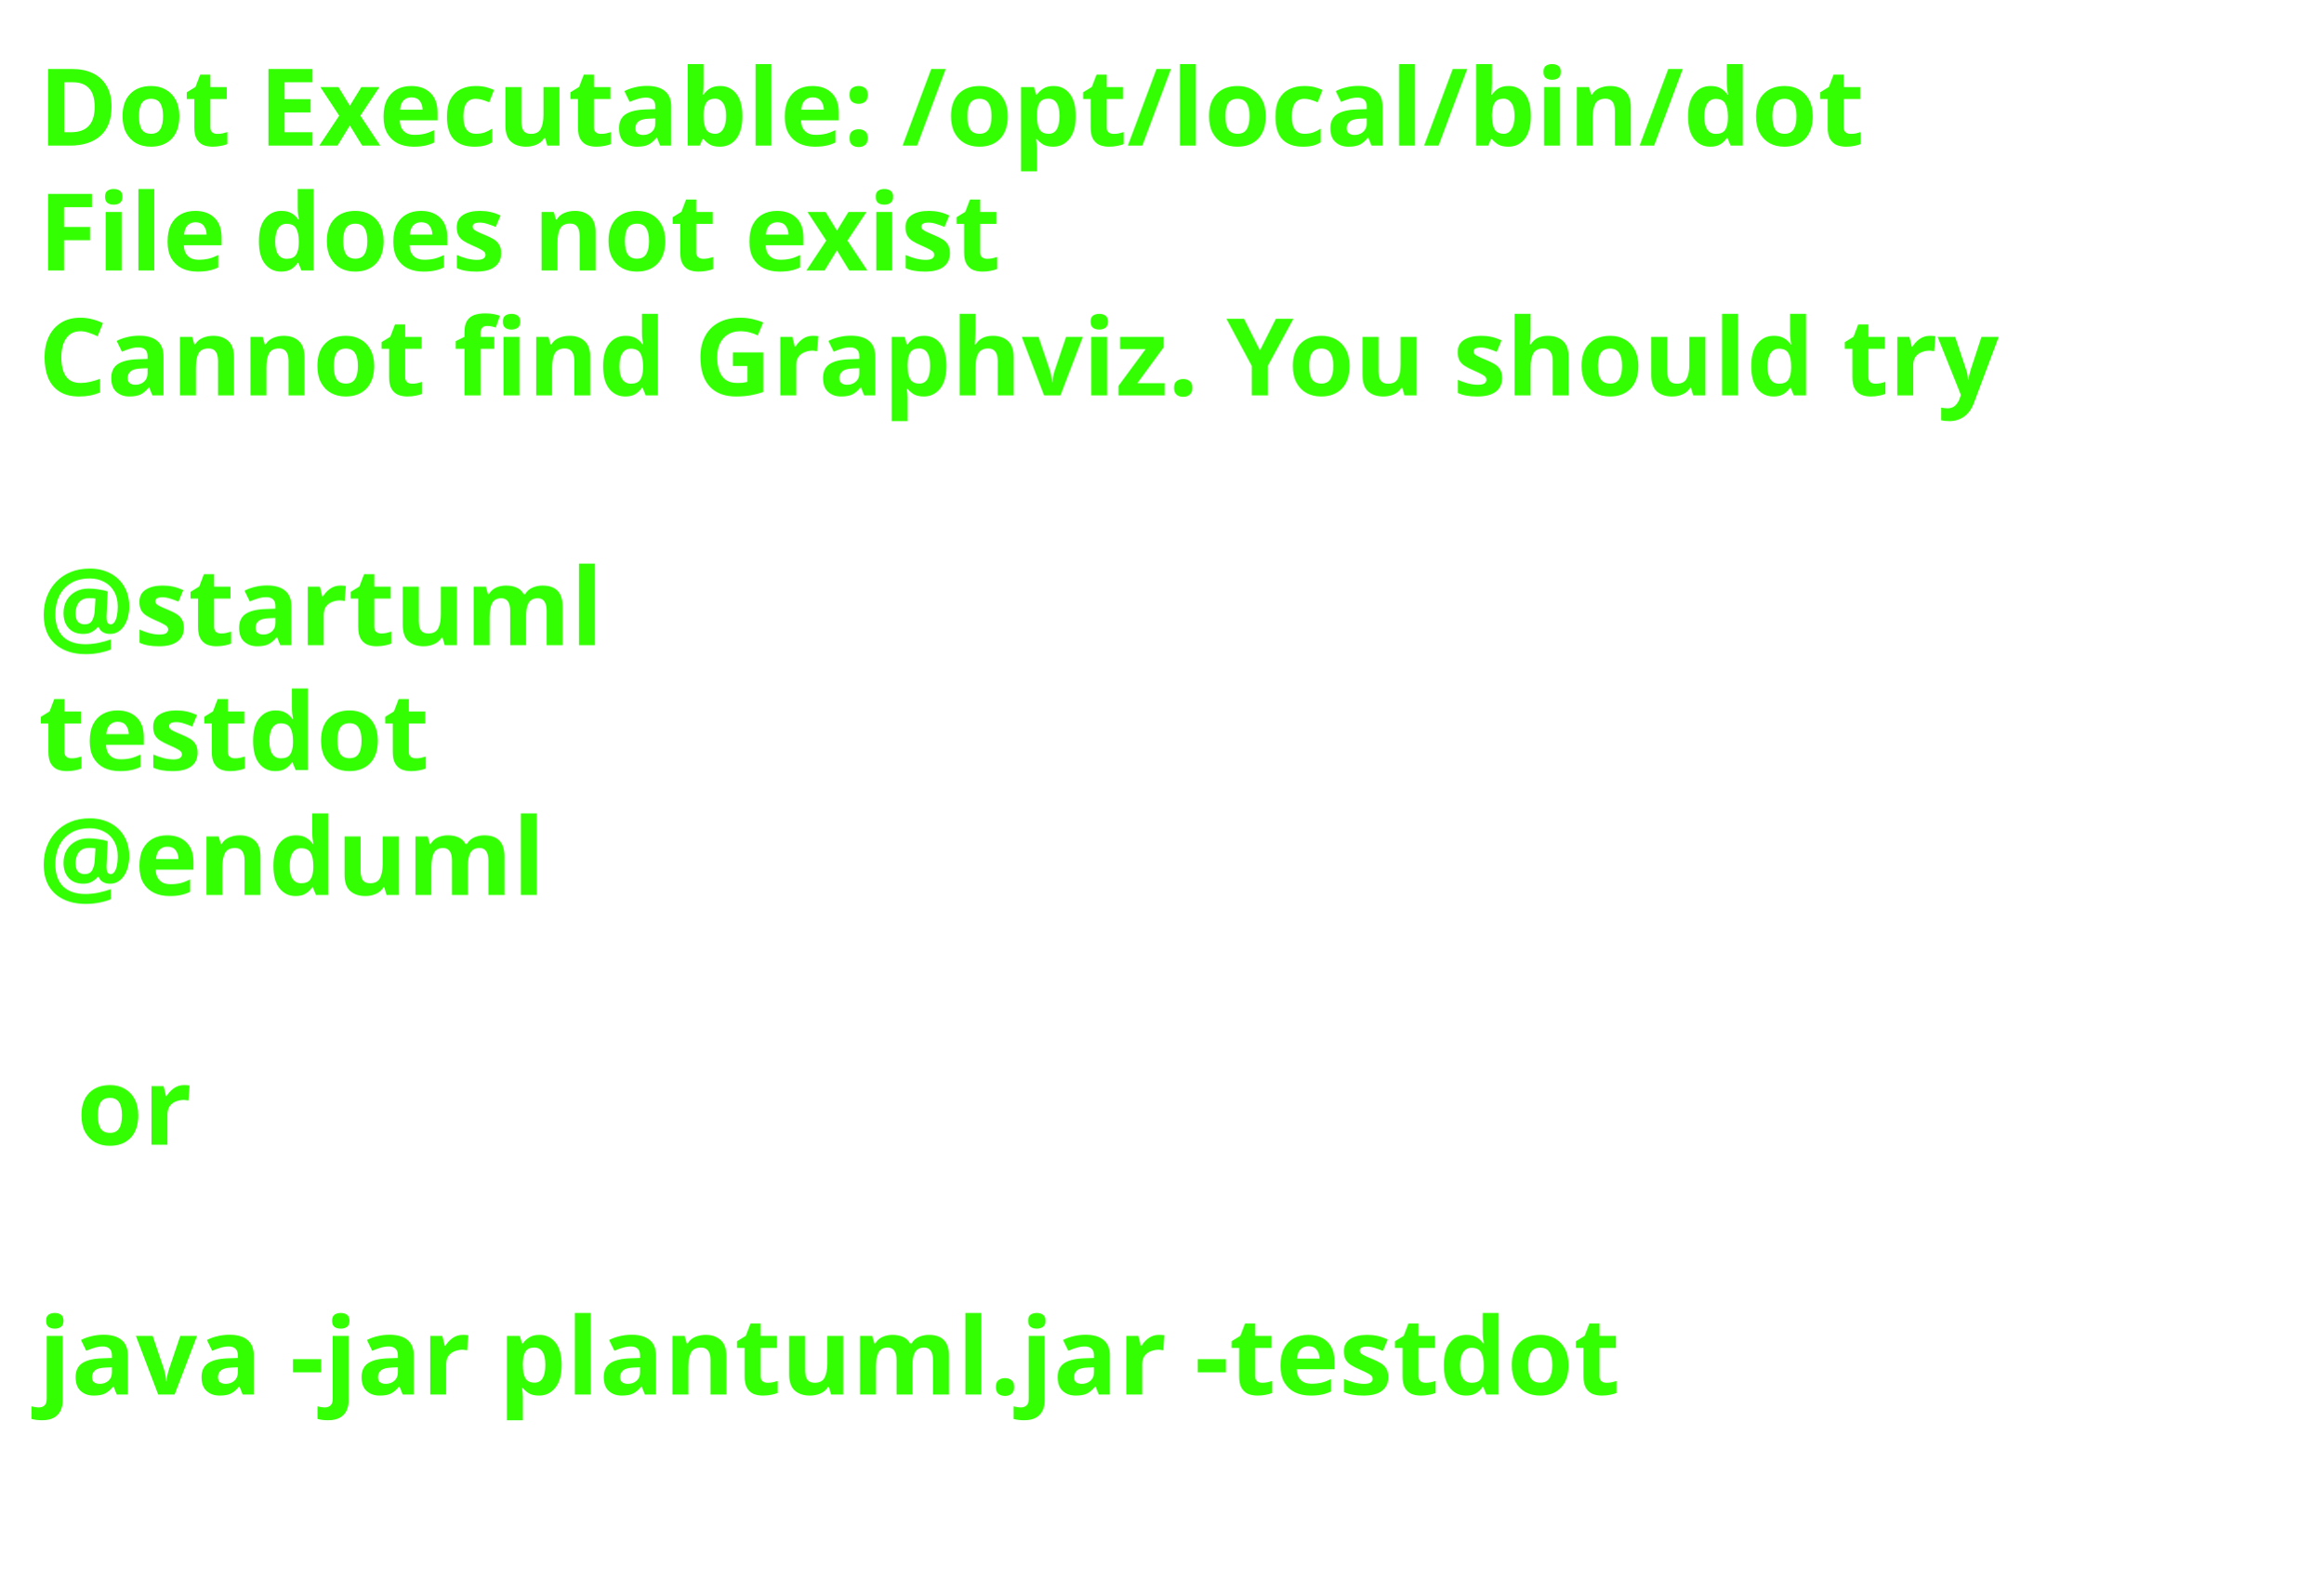
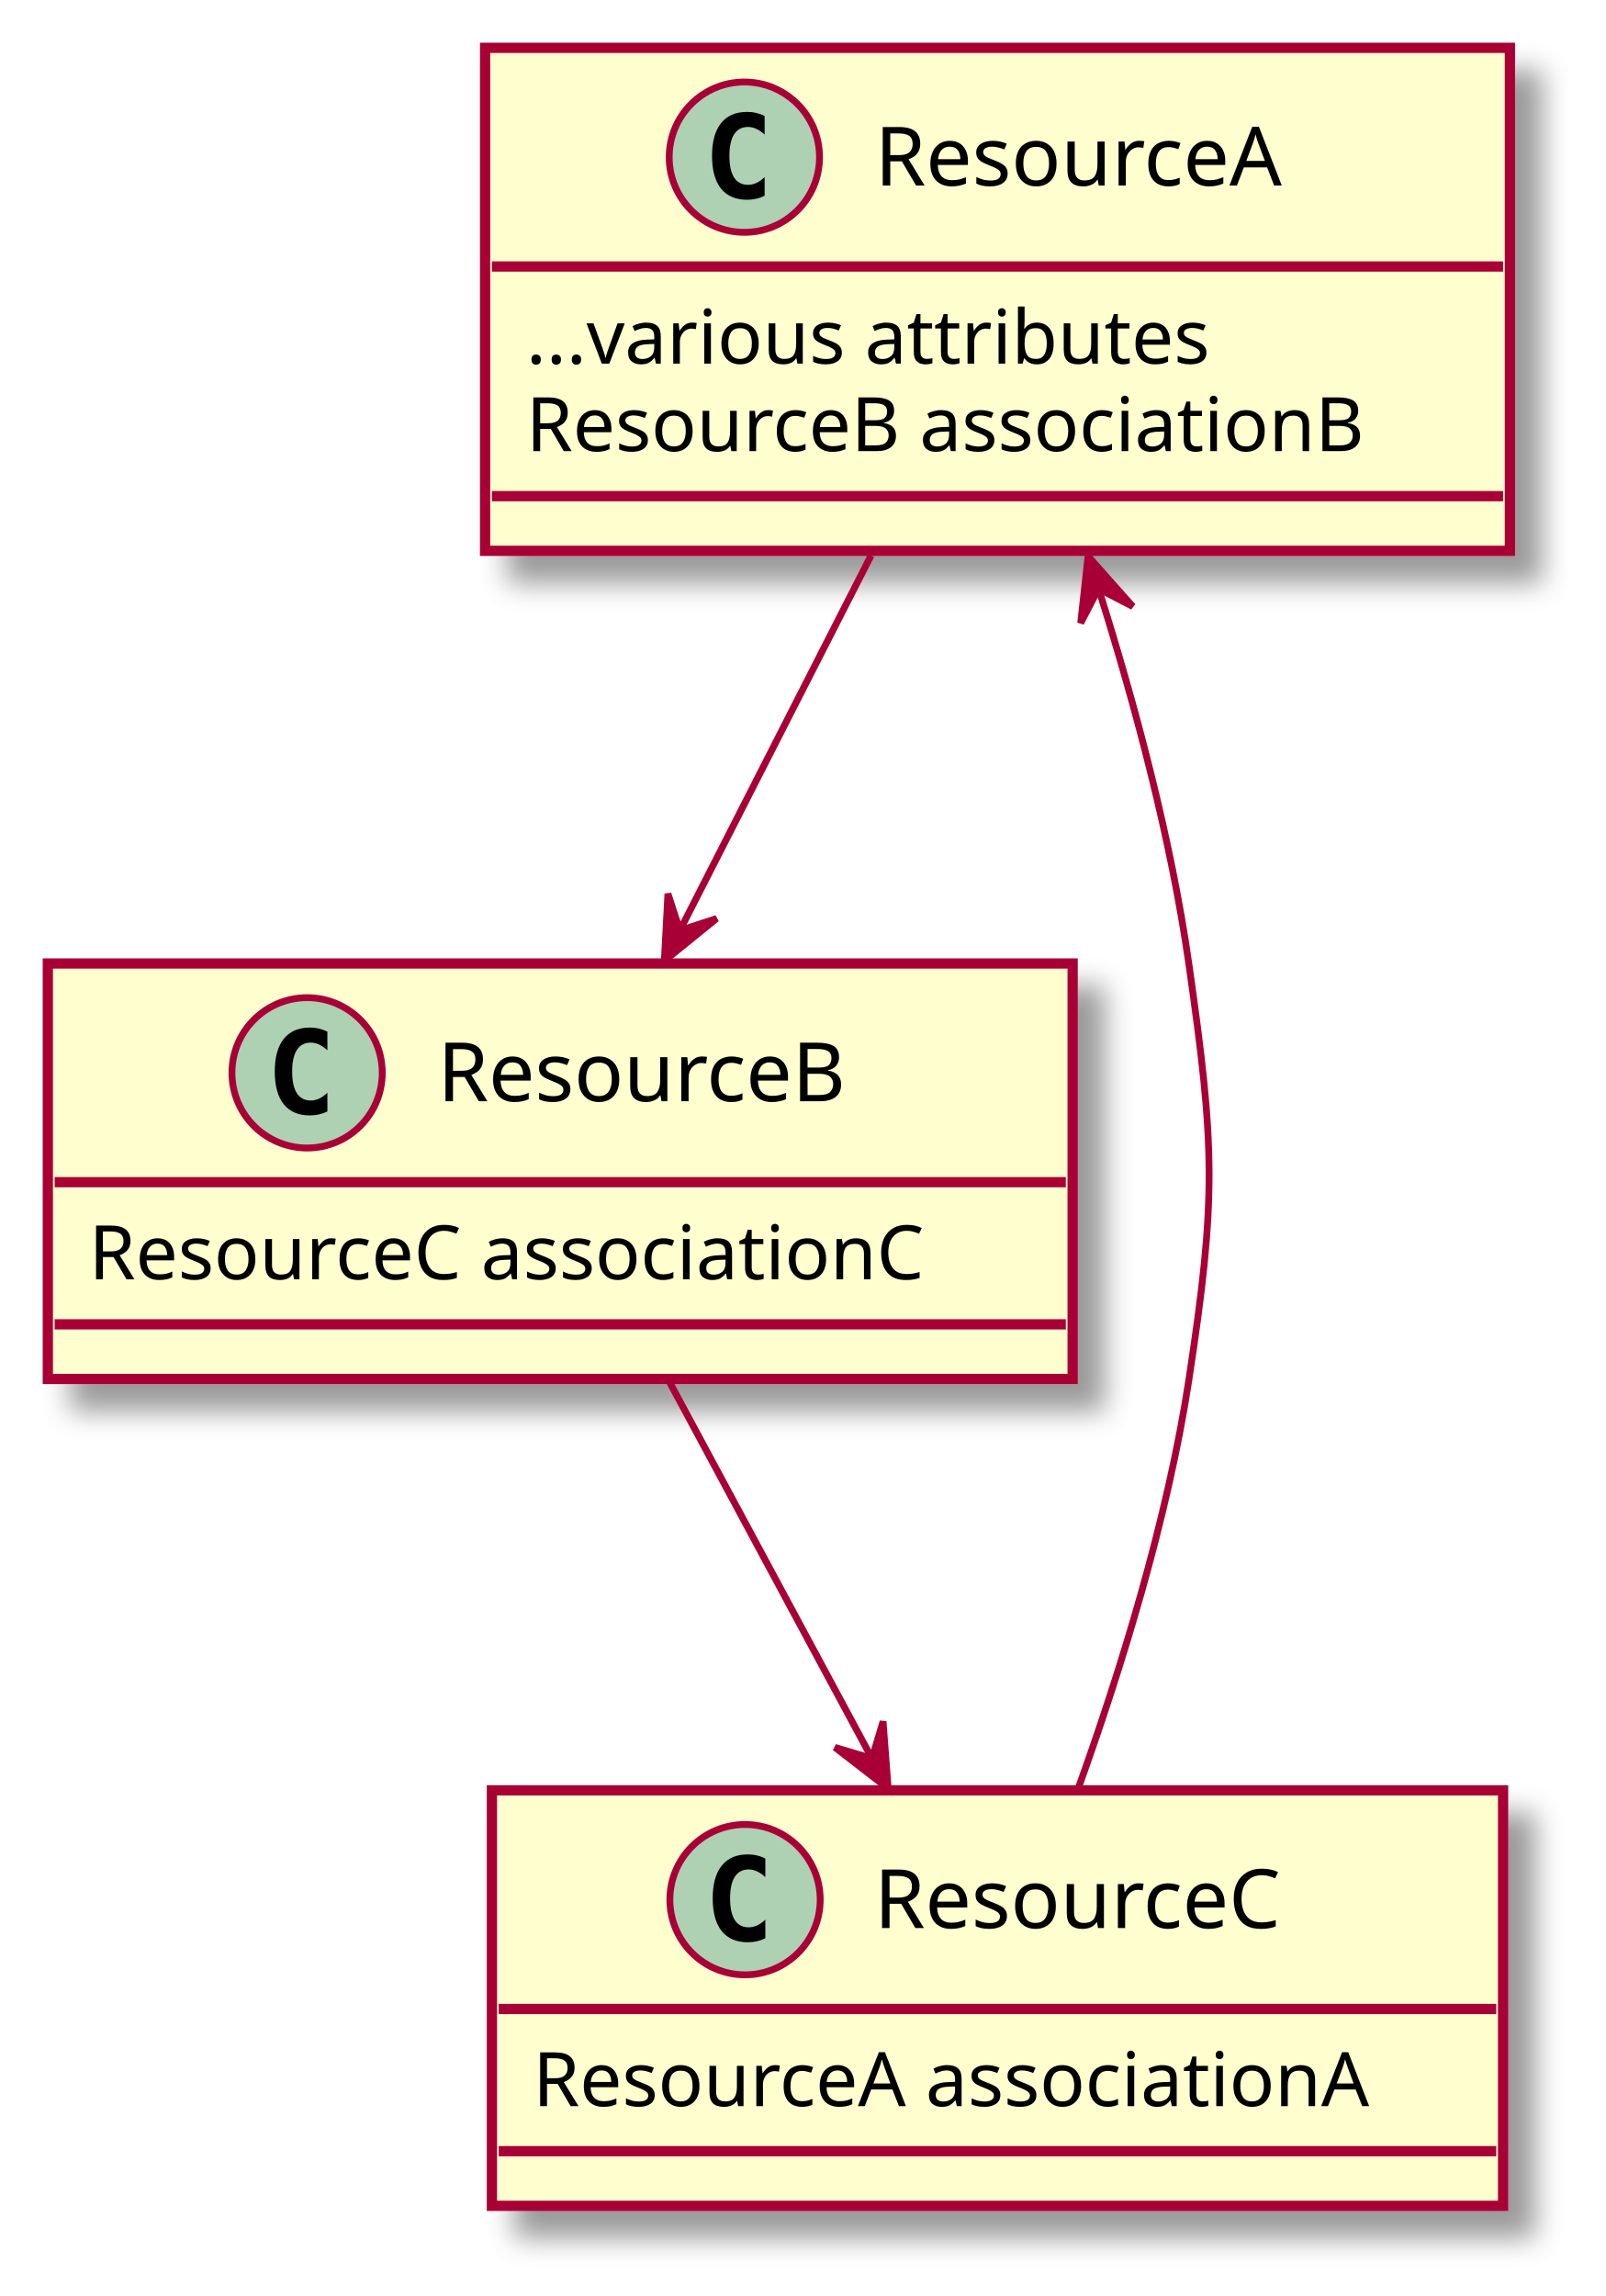
- <svg xmlns="http://www.w3.org/2000/svg" contentScriptType="application/ecmascript" contentStyleType="text/css" height="206px" preserveAspectRatio="none" style="width:303px;height:206px;background:#000000;" version="1.1" viewBox="0 0 303 206" width="303px" zoomAndPan="magnify">
-   <defs />
+ <svg xmlns="http://www.w3.org/2000/svg" contentScriptType="application/ecmascript" contentStyleType="text/css" height="336px" preserveAspectRatio="none" style="width:235px;height:336px;" version="1.1" viewBox="0 0 235 336" width="235px" zoomAndPan="magnify">
+   <defs>
+     <filter height="300%" id="f10pv70erxnejm" width="300%" x="-1" y="-1">
+       <feGaussianBlur result="blurOut" stdDeviation="2.0" />
+       <feColorMatrix in="blurOut" result="blurOut2" type="matrix" values="0 0 0 0 0 0 0 0 0 0 0 0 0 0 0 0 0 0 .4 0" />
+       <feOffset dx="4.0" dy="4.0" in="blurOut2" result="blurOut3" />
+       <feBlend in="SourceGraphic" in2="blurOut3" mode="normal" />
+     </filter>
+   </defs>
  <g>
-     <text fill="#33FF02" font-family="sans-serif" font-size="14" font-weight="bold" lengthAdjust="spacing" textLength="261" x="5" y="19">Dot Executable: /opt/local/bin/dot</text>
-     <text fill="#33FF02" font-family="sans-serif" font-size="14" font-weight="bold" lengthAdjust="spacing" textLength="145" x="5" y="35.297">File does not exist</text>
-     <text fill="#33FF02" font-family="sans-serif" font-size="14" font-weight="bold" lengthAdjust="spacing" textLength="291" x="5" y="51.594">Cannot find Graphviz. You should try</text>
-     <text fill="#33FF02" font-family="sans-serif" font-size="14" font-weight="bold" lengthAdjust="spacing" textLength="0" x="10" y="67.891" />
-     <text fill="#33FF02" font-family="sans-serif" font-size="14" font-weight="bold" lengthAdjust="spacing" textLength="79" x="5" y="84.188">@startuml</text>
-     <text fill="#33FF02" font-family="sans-serif" font-size="14" font-weight="bold" lengthAdjust="spacing" textLength="57" x="5" y="100.484">testdot</text>
-     <text fill="#33FF02" font-family="sans-serif" font-size="14" font-weight="bold" lengthAdjust="spacing" textLength="72" x="5" y="116.781">@enduml</text>
-     <text fill="#33FF02" font-family="sans-serif" font-size="14" font-weight="bold" lengthAdjust="spacing" textLength="0" x="10" y="133.078" />
-     <text fill="#33FF02" font-family="sans-serif" font-size="14" font-weight="bold" lengthAdjust="spacing" textLength="17" x="10" y="149.375">or</text>
-     <text fill="#33FF02" font-family="sans-serif" font-size="14" font-weight="bold" lengthAdjust="spacing" textLength="0" x="10" y="165.672" />
-     <text fill="#33FF02" font-family="sans-serif" font-size="14" font-weight="bold" lengthAdjust="spacing" textLength="227" x="5" y="181.969">java -jar plantuml.jar -testdot</text>
-     <text fill="#33FF02" font-family="sans-serif" font-size="14" font-weight="bold" lengthAdjust="spacing" textLength="0" x="10" y="198.266" />
+     <rect codeLine="1" fill="#FEFECE" filter="url(#f10pv70erxnejm)" height="73.609" id="ResourceA" style="stroke:#A80036;stroke-width:1.5;" width="150" x="71" y="7" />
+     <ellipse cx="108.95" cy="23" fill="#ADD1B2" rx="11" ry="11" style="stroke:#A80036;stroke-width:1.0;" />
+     <path d="M111.919,28.641 Q111.341,28.938 110.7,29.078 Q110.059,29.234 109.356,29.234 Q106.856,29.234 105.528,27.594 Q104.216,25.938 104.216,22.812 Q104.216,19.688 105.528,18.031 Q106.856,16.375 109.356,16.375 Q110.059,16.375 110.7,16.531 Q111.356,16.688 111.919,16.984 L111.919,19.703 Q111.294,19.125 110.7,18.859 Q110.106,18.578 109.481,18.578 Q108.138,18.578 107.45,19.656 Q106.763,20.719 106.763,22.812 Q106.763,24.906 107.45,25.984 Q108.138,27.047 109.481,27.047 Q110.106,27.047 110.7,26.781 Q111.294,26.5 111.919,25.922 L111.919,28.641 Z " fill="#000000" />
+     <text fill="#000000" font-family="sans-serif" font-size="12" lengthAdjust="spacing" textLength="67" x="128.05" y="27.154">ResourceA</text>
+     <line style="stroke:#A80036;stroke-width:1.5;" x1="72" x2="220" y1="39" y2="39" />
+     <text fill="#000000" font-family="sans-serif" font-size="11" lengthAdjust="spacing" textLength="113" x="77" y="53.21">...various attributes</text>
+     <text fill="#000000" font-family="sans-serif" font-size="11" lengthAdjust="spacing" textLength="138" x="77" y="66.015">ResourceB associationB</text>
+     <line style="stroke:#A80036;stroke-width:1.5;" x1="72" x2="220" y1="72.609" y2="72.609" />
+     <rect codeLine="2" fill="#FEFECE" filter="url(#f10pv70erxnejm)" height="60.805" id="ResourceB" style="stroke:#A80036;stroke-width:1.5;" width="150" x="7" y="141" />
+     <ellipse cx="44.95" cy="157" fill="#ADD1B2" rx="11" ry="11" style="stroke:#A80036;stroke-width:1.0;" />
+     <path d="M47.919,162.641 Q47.341,162.938 46.7,163.078 Q46.059,163.234 45.356,163.234 Q42.856,163.234 41.528,161.594 Q40.216,159.938 40.216,156.812 Q40.216,153.688 41.528,152.031 Q42.856,150.375 45.356,150.375 Q46.059,150.375 46.7,150.531 Q47.356,150.688 47.919,150.984 L47.919,153.703 Q47.294,153.125 46.7,152.859 Q46.106,152.578 45.481,152.578 Q44.138,152.578 43.45,153.656 Q42.763,154.719 42.763,156.812 Q42.763,158.906 43.45,159.984 Q44.138,161.047 45.481,161.047 Q46.106,161.047 46.7,160.781 Q47.294,160.5 47.919,159.922 L47.919,162.641 Z " fill="#000000" />
+     <text fill="#000000" font-family="sans-serif" font-size="12" lengthAdjust="spacing" textLength="67" x="64.05" y="161.154">ResourceB</text>
+     <line style="stroke:#A80036;stroke-width:1.5;" x1="8" x2="156" y1="173" y2="173" />
+     <text fill="#000000" font-family="sans-serif" font-size="11" lengthAdjust="spacing" textLength="138" x="13" y="187.21">ResourceC associationC</text>
+     <line style="stroke:#A80036;stroke-width:1.5;" x1="8" x2="156" y1="193.805" y2="193.805" />
+     <rect codeLine="3" fill="#FEFECE" filter="url(#f10pv70erxnejm)" height="60.805" id="ResourceC" style="stroke:#A80036;stroke-width:1.5;" width="148" x="72" y="262" />
+     <ellipse cx="109.05" cy="278" fill="#ADD1B2" rx="11" ry="11" style="stroke:#A80036;stroke-width:1.0;" />
+     <path d="M112.019,283.641 Q111.441,283.938 110.8,284.078 Q110.159,284.234 109.456,284.234 Q106.956,284.234 105.628,282.594 Q104.316,280.938 104.316,277.812 Q104.316,274.688 105.628,273.031 Q106.956,271.375 109.456,271.375 Q110.159,271.375 110.8,271.531 Q111.456,271.688 112.019,271.984 L112.019,274.703 Q111.394,274.125 110.8,273.859 Q110.206,273.578 109.581,273.578 Q108.237,273.578 107.55,274.656 Q106.862,275.719 106.862,277.812 Q106.862,279.906 107.55,280.984 Q108.237,282.047 109.581,282.047 Q110.206,282.047 110.8,281.781 Q111.394,281.5 112.019,280.922 L112.019,283.641 Z " fill="#000000" />
+     <text fill="#000000" font-family="sans-serif" font-size="12" lengthAdjust="spacing" textLength="67" x="127.95" y="282.154">ResourceC</text>
+     <line style="stroke:#A80036;stroke-width:1.5;" x1="73" x2="219" y1="294" y2="294" />
+     <text fill="#000000" font-family="sans-serif" font-size="11" lengthAdjust="spacing" textLength="136" x="78" y="308.21">ResourceA associationA</text>
+     <line style="stroke:#A80036;stroke-width:1.5;" x1="73" x2="219" y1="314.805" y2="314.805" />
+     <path codeLine="5" d="M127.49,81.3 C118.71,98.5 108.29,118.96 99.63,135.93 " fill="none" id="ResourceA-to-ResourceB" style="stroke:#A80036;stroke-width:1.0;" />
+     <polygon fill="#A80036" points="97.24,140.62,104.89,134.417,99.51,136.165,97.763,130.785,97.24,140.62" style="stroke:#A80036;stroke-width:1.0;" />
+     <path codeLine="6" d="M157.79,261.8 C163.96,244.63 170.88,222.44 174,202 C178.09,175.2 177.83,167.84 174,141 C171.4,122.78 166.15,103.18 160.89,86.47 " fill="none" id="ResourceC-to-ResourceA" style="stroke:#A80036;stroke-width:1.0;" />
+     <polygon fill="#A80036" points="159.26,81.39,158.178,91.179,160.777,86.154,165.801,88.753,159.26,81.39" style="stroke:#A80036;stroke-width:1.0;" />
+     <path codeLine="7" d="M97.98,202.22 C106.92,218.83 118.1,239.62 127.42,256.95 " fill="none" id="ResourceB-to-ResourceC" style="stroke:#A80036;stroke-width:1.0;" />
+     <polygon fill="#A80036" points="130,261.74,129.251,251.92,127.628,257.339,122.209,255.715,130,261.74" style="stroke:#A80036;stroke-width:1.0;" />
  </g>
</svg>
